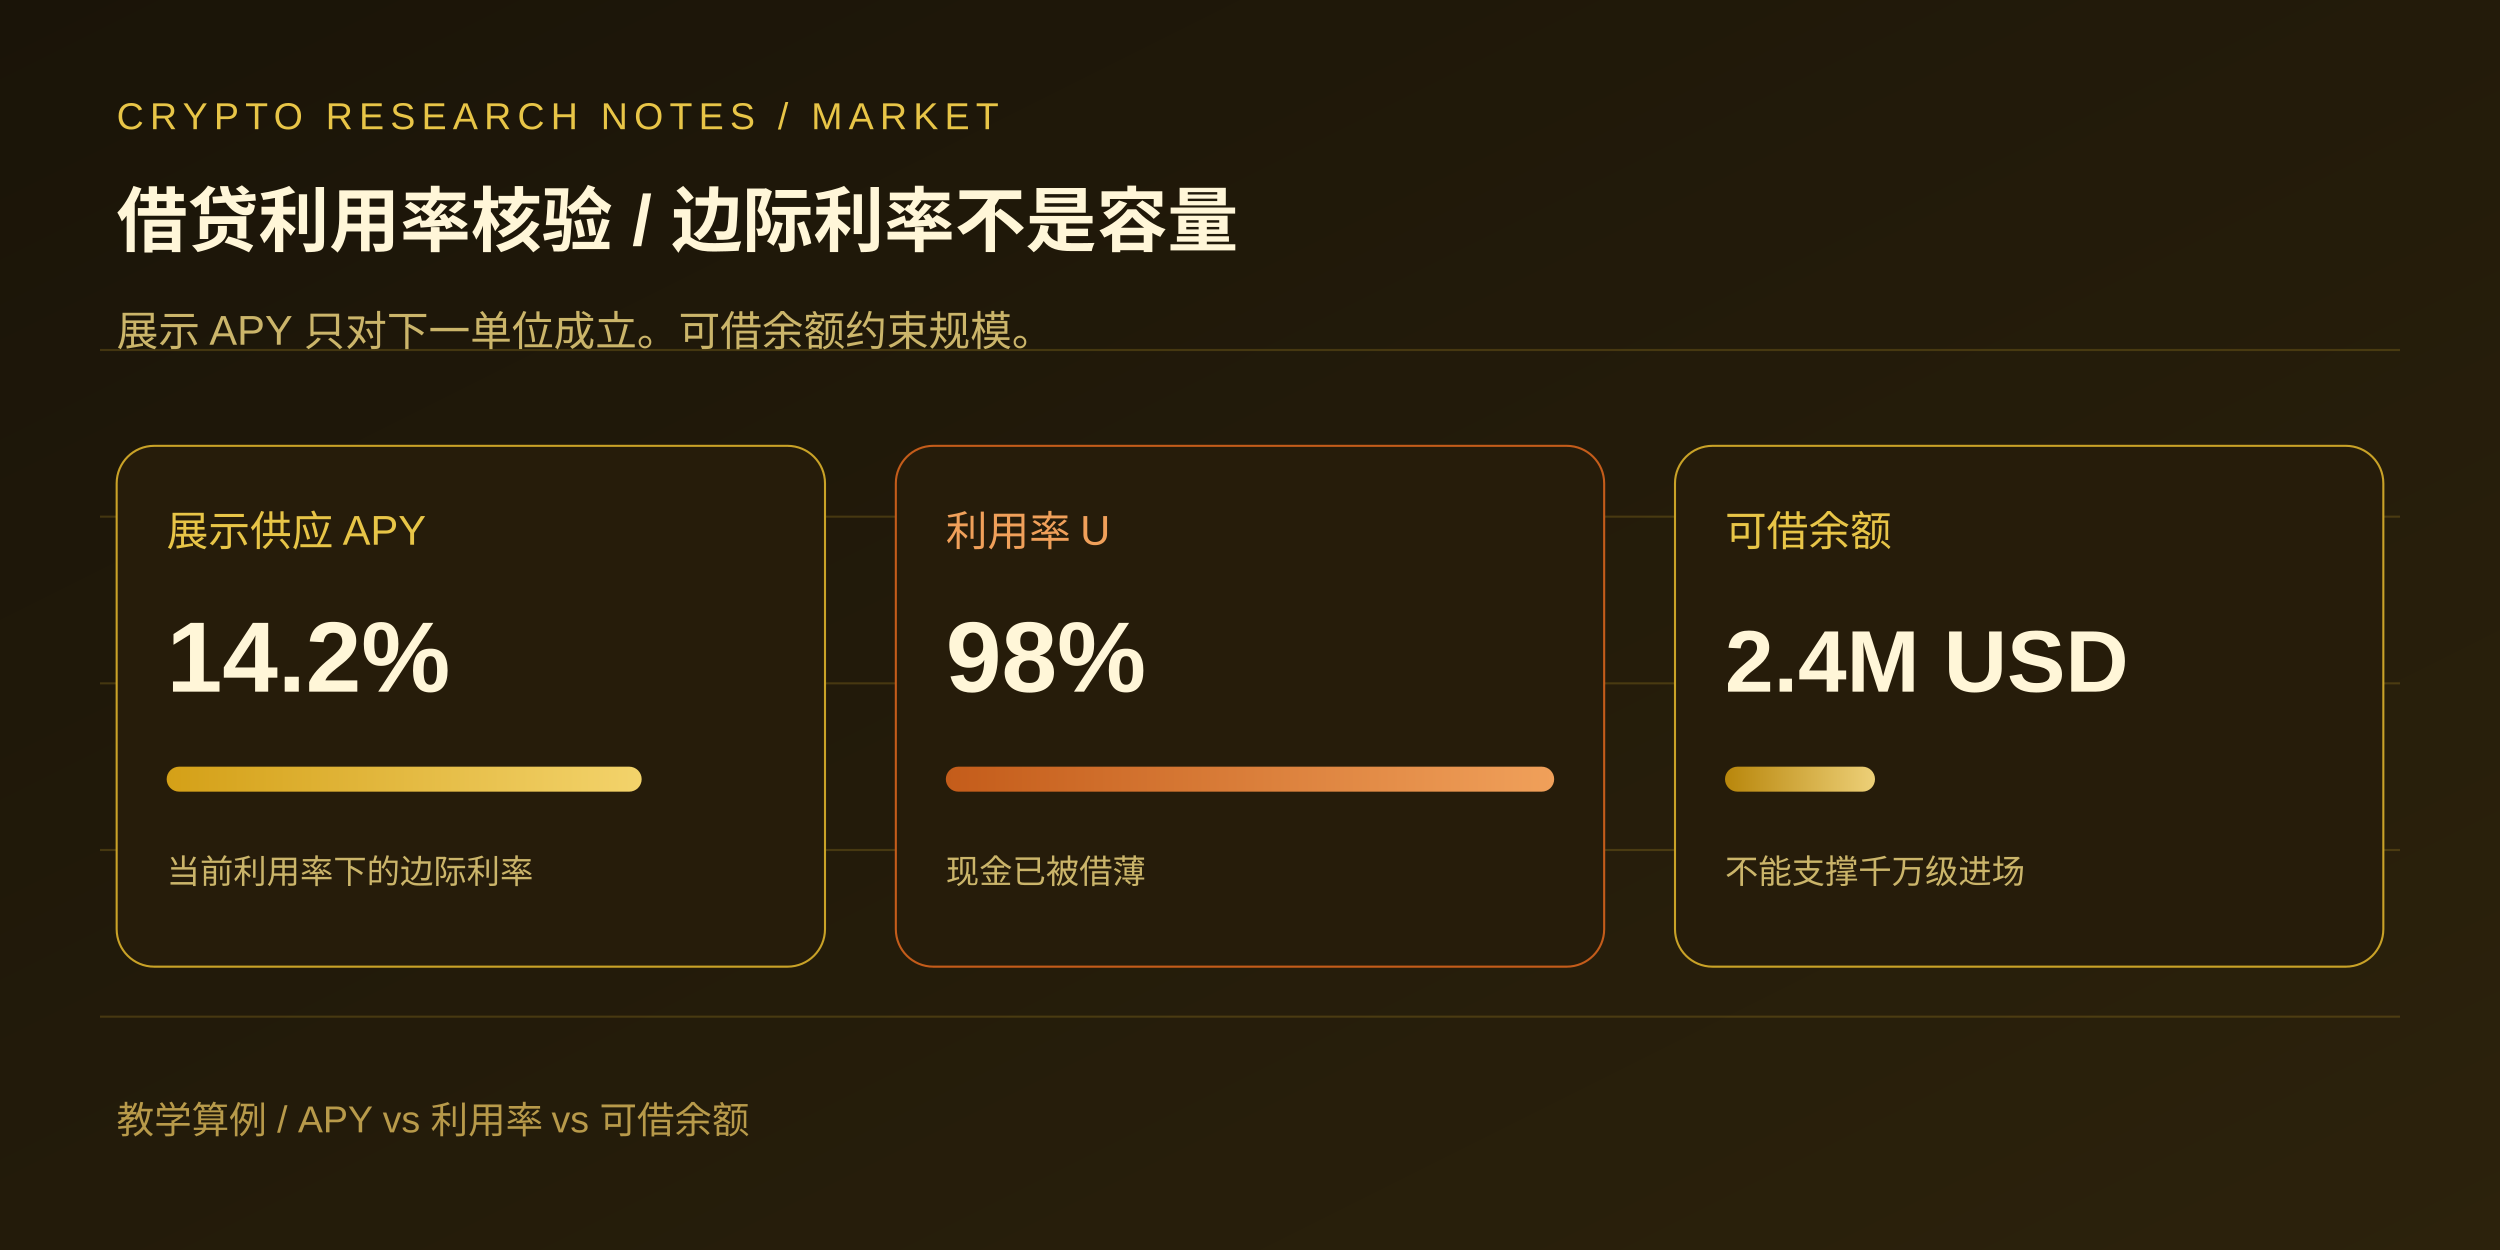
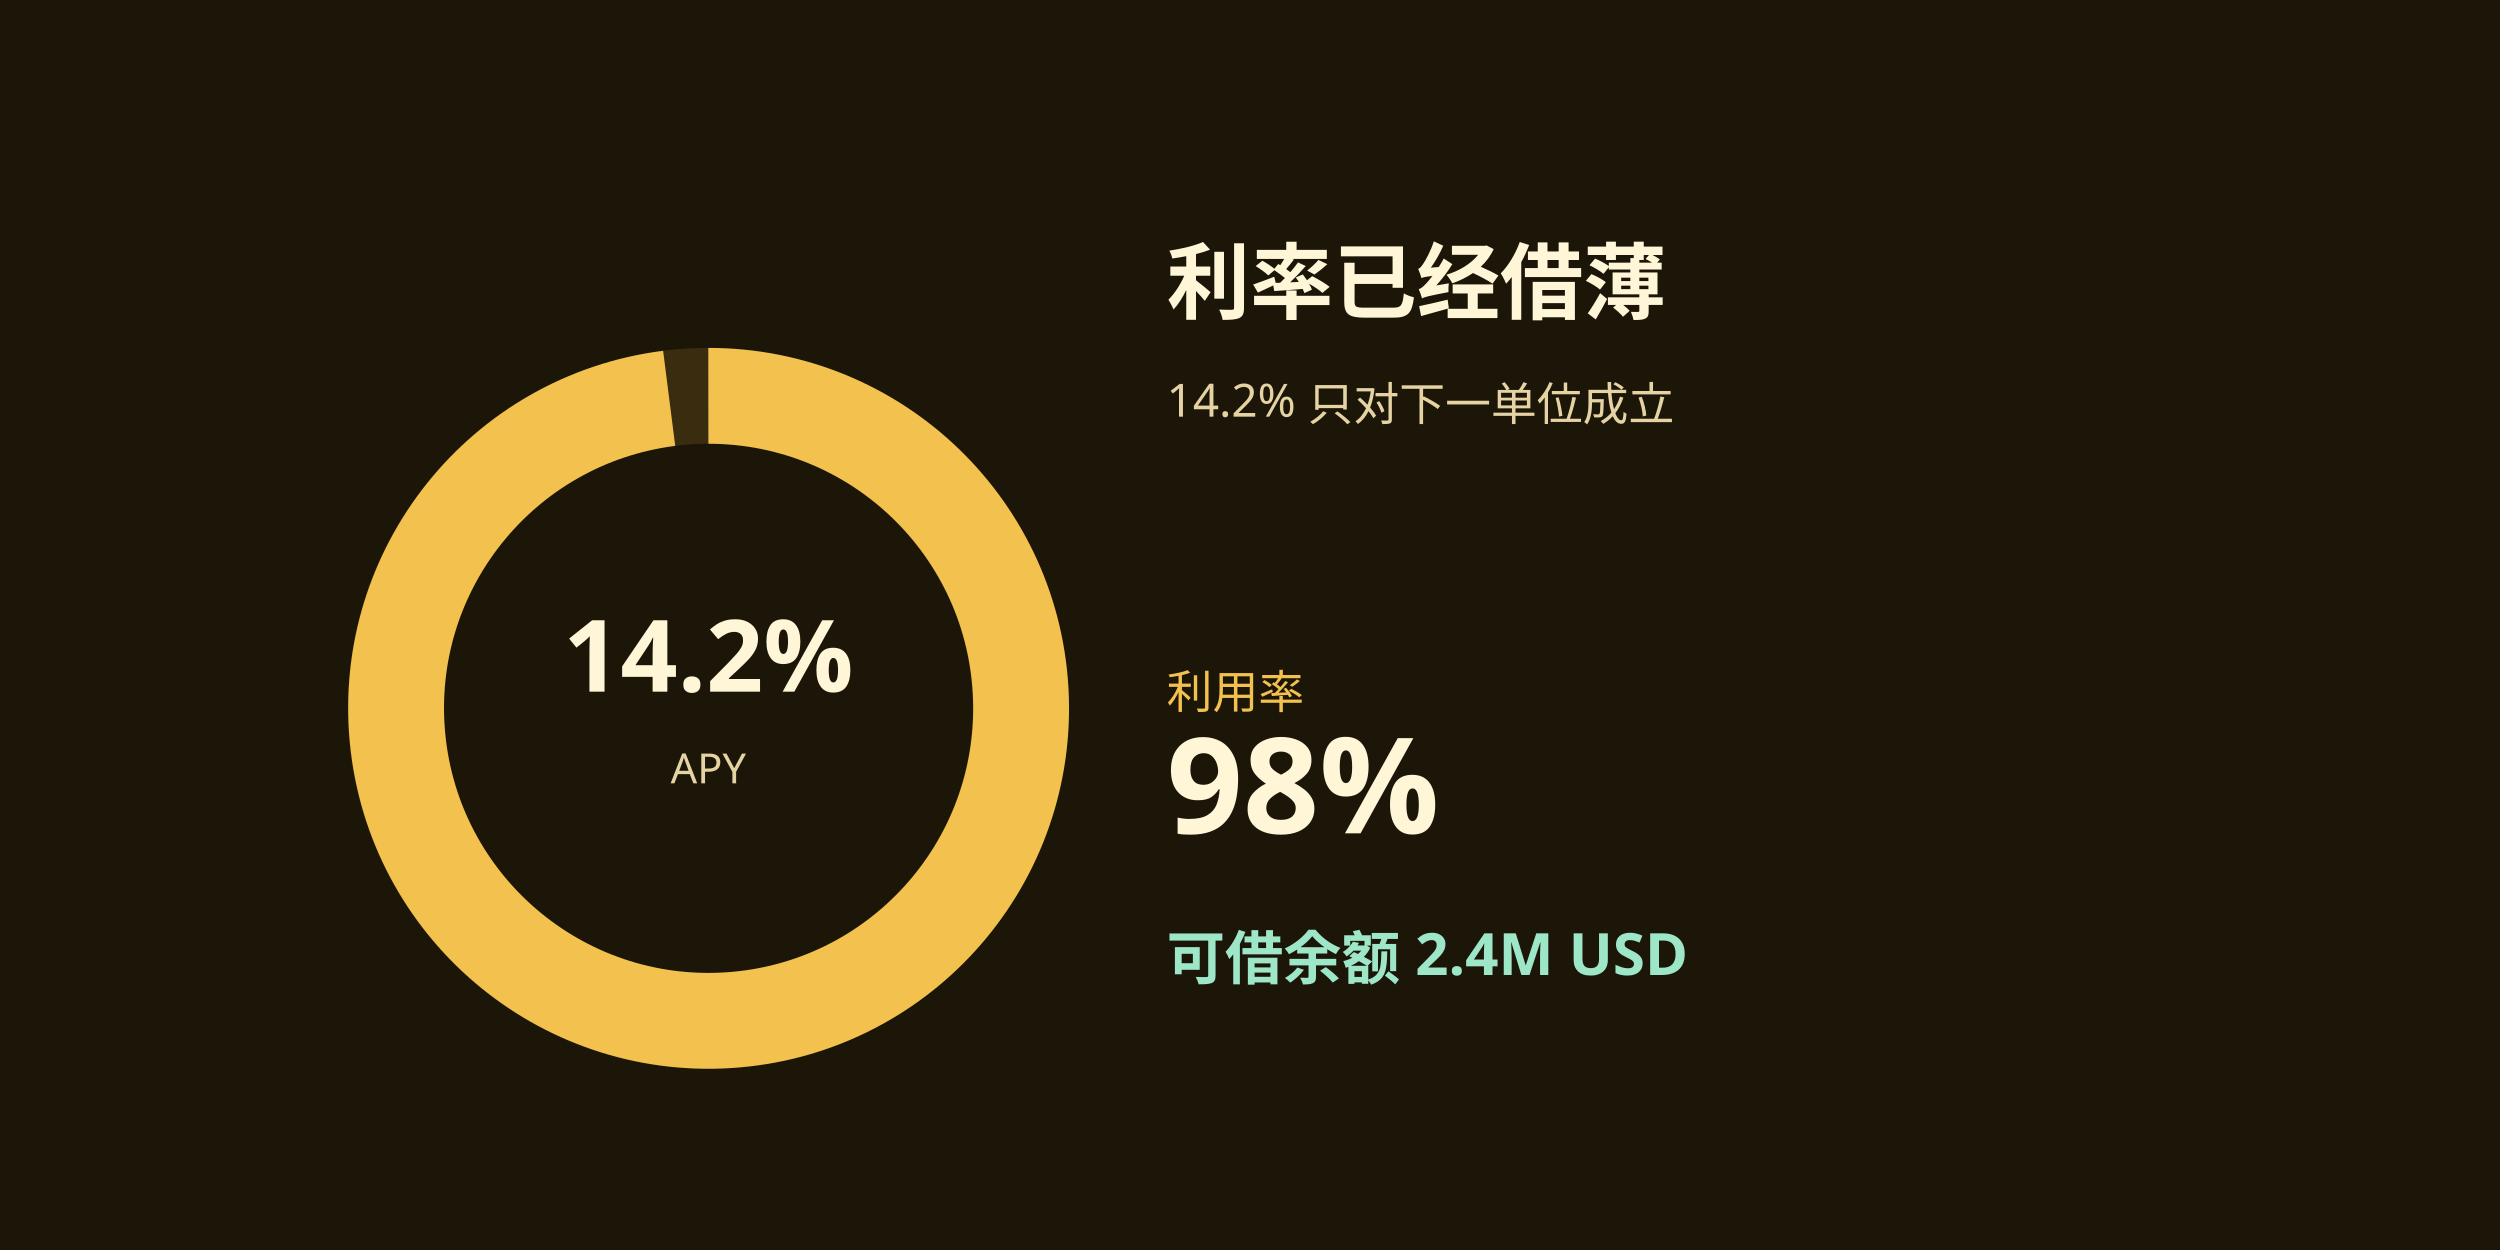
- <svg xmlns="http://www.w3.org/2000/svg" width="1200" height="600" viewBox="0 0 1200 600" role="img" aria-label="zh-cover">
-   <defs>
-     <linearGradient id="bg" x1="0" y1="0" x2="1" y2="1">
-       <stop offset="0" stop-color="#1a1408" />
-       <stop offset="1" stop-color="#2c220c" />
-     </linearGradient>
-     <linearGradient id="barApy" x1="0" y1="0" x2="1" y2="0">
-       <stop offset="0" stop-color="#d4a017" />
-       <stop offset="1" stop-color="#f3d36b" />
-     </linearGradient>
-     <linearGradient id="barU" x1="0" y1="0" x2="1" y2="0">
-       <stop offset="0" stop-color="#c45c1a" />
-       <stop offset="1" stop-color="#f0a05a" />
-     </linearGradient>
-     <linearGradient id="barCash" x1="0" y1="0" x2="1" y2="0">
-       <stop offset="0" stop-color="#b8860b" />
-       <stop offset="1" stop-color="#edd078" />
-     </linearGradient>
-   </defs>
-   <rect width="1200" height="600" fill="url(#bg)" />
-   <g fill="none" stroke="#c9a227" opacity=".22">
-     <path d="M48 168H1152" />
-     <path d="M48 248H1152" />
-     <path d="M48 328H1152" />
-     <path d="M48 408H1152" />
-     <path d="M48 488H1152" />
-   </g>
-   <g font-family="Microsoft YaHei,Segoe UI,Arial,sans-serif">
-     <text x="56" y="62" fill="#e8c547" font-size="18" letter-spacing="3">CRYPTO RESEARCH NOTES / MARKET</text>
-     <text x="56" y="118" fill="#fff6d8" font-size="34" font-weight="700">借贷利用率核验 / 边际利率不是容量</text>
-     <text x="56" y="166" fill="#cbb56a" font-size="20">展示 APY 只对下一单位成立。可借余额约束规模。</text>
-     <rect x="56" y="214" width="340" height="250" rx="18" fill="#261c0a" stroke="#c9a227" />
-     <text x="80" y="262" fill="#e8c547" font-size="20">展示供应 APY</text>
-     <text x="80" y="332" fill="#fff6d8" font-size="48" font-weight="700">14.2%</text>
-     <rect x="80" y="368" width="228" height="12" rx="6" fill="url(#barApy)" />
-     <text x="80" y="424" fill="#cbb56a" font-size="16">当前利用率下的边际利率</text>
-     <rect x="430" y="214" width="340" height="250" rx="18" fill="#261c0a" stroke="#c45c1a" />
-     <text x="454" y="262" fill="#f0a05a" font-size="20">利用率 U</text>
-     <text x="454" y="332" fill="#fff6d8" font-size="48" font-weight="700">98%</text>
-     <rect x="454" y="368" width="292" height="12" rx="6" fill="url(#barU)" />
-     <text x="454" y="424" fill="#cbb56a" font-size="16">现金已被借薄</text>
-     <rect x="804" y="214" width="340" height="250" rx="18" fill="#261c0a" stroke="#c9a227" />
-     <text x="828" y="262" fill="#e8c547" font-size="20">可借余额</text>
-     <text x="828" y="332" fill="#fff6d8" font-size="42" font-weight="700">2.4M USD</text>
-     <rect x="828" y="368" width="72" height="12" rx="6" fill="url(#barCash)" />
-     <text x="828" y="424" fill="#cbb56a" font-size="16">不能支撑千万级进场</text>
-     <text x="56" y="544" fill="#b89a4a" font-size="18">教学算例 / APY vs 利用率 vs 可借余额</text>
+ <svg xmlns="http://www.w3.org/2000/svg" width="1200" height="600" viewBox="0 0 1200 600">
+   <rect width="1200" height="600" fill="#1c1608" />
+   <g font-family="Segoe UI, Microsoft YaHei, sans-serif">
+     <text x="560" y="150" fill="#fff6d8" font-size="40" font-weight="700">利率已经借薄</text>
+     <text x="560" y="200" fill="#e6d3a4" font-size="22">14.2% 只对下一单位成立</text>
+     <circle cx="340" cy="340" r="150" fill="none" stroke="#3a2c0e" stroke-width="46" />
+     <path d="M 340.0 190.0 A 150 150 0 1 1 321.2 191.2" fill="none" stroke="#f2c14e" stroke-width="46" stroke-linecap="butt" />
+     <text x="340" y="332" fill="#fff6d8" font-size="48" font-weight="700" text-anchor="middle">14.2%</text>
+     <text x="340" y="376" fill="#e6d3a4" font-size="20" text-anchor="middle">APY</text>
+     <text x="560" y="340" fill="#f2c14e" font-size="22">利用率</text>
+     <text x="560" y="400" fill="#fff6d8" font-size="64" font-weight="700">98%</text>
+     <text x="560" y="470" fill="#9ee6c8" font-size="28" font-weight="700">可借余额  2.4M USD</text>
  </g>
</svg>
